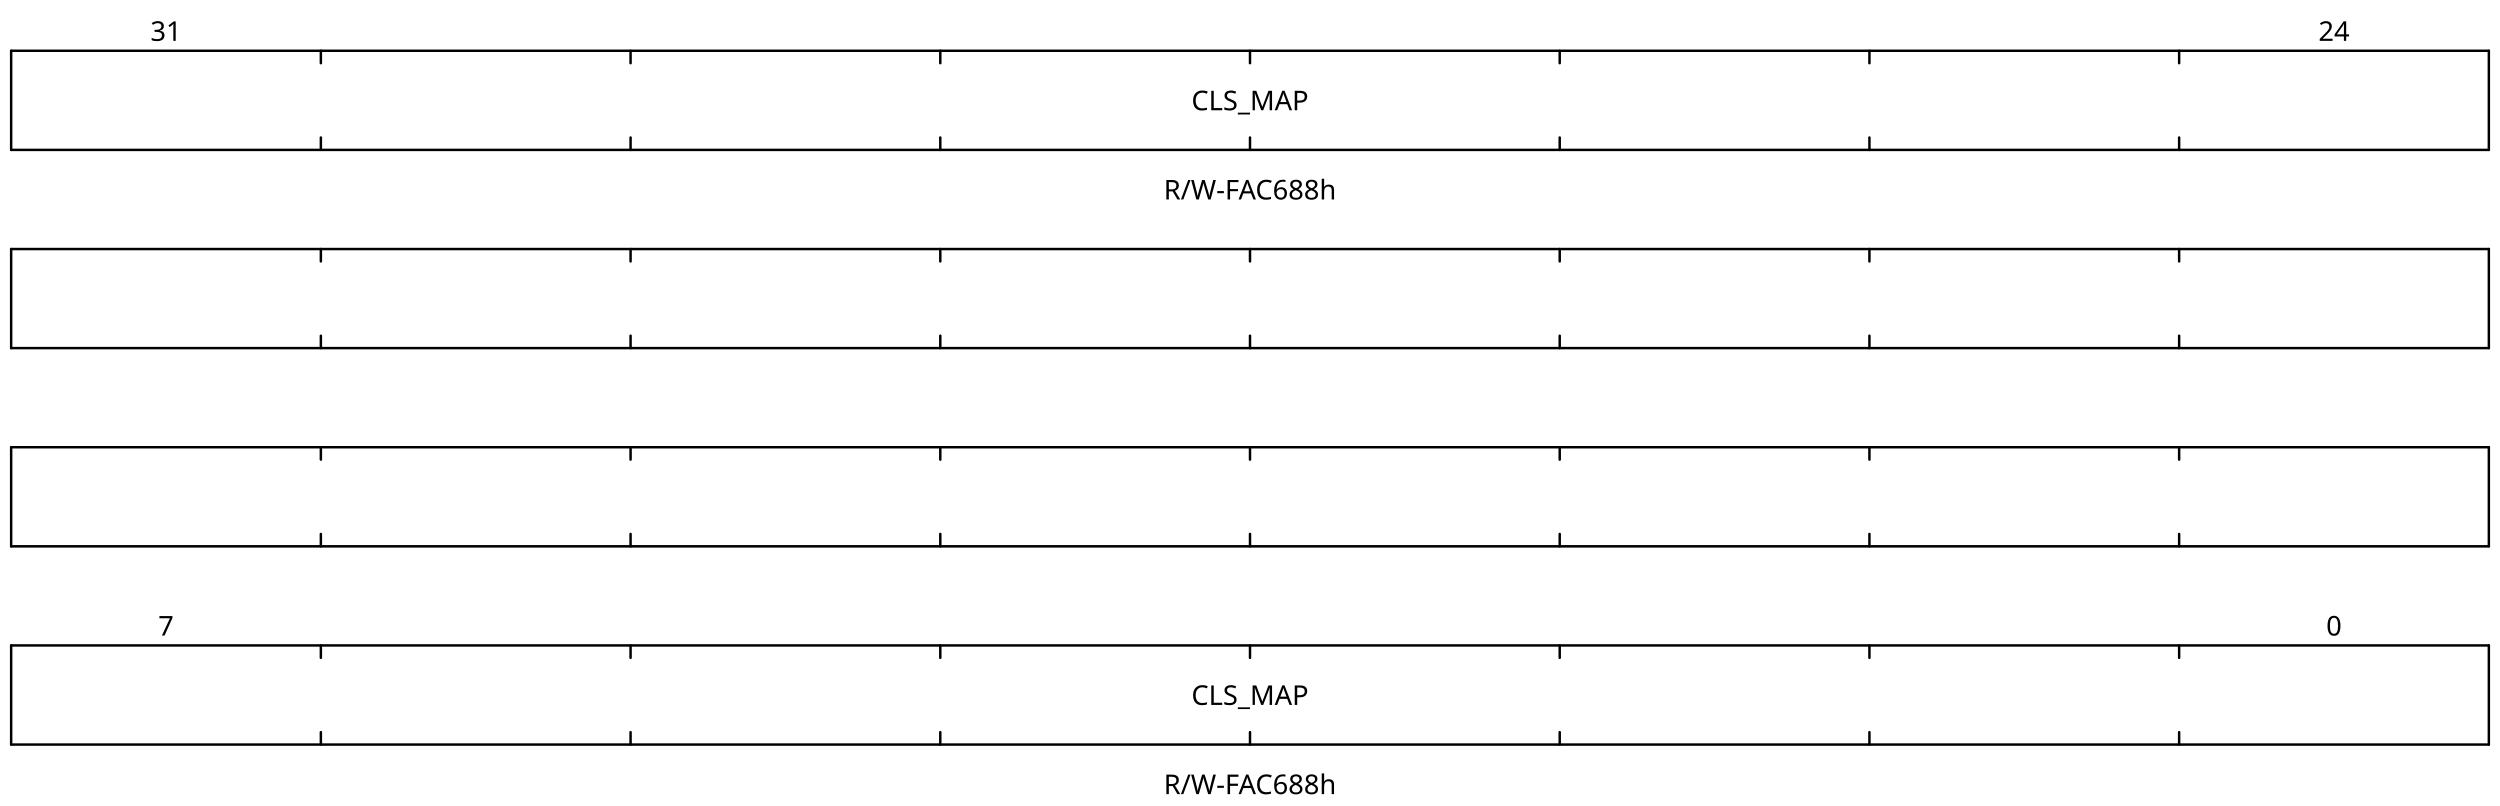
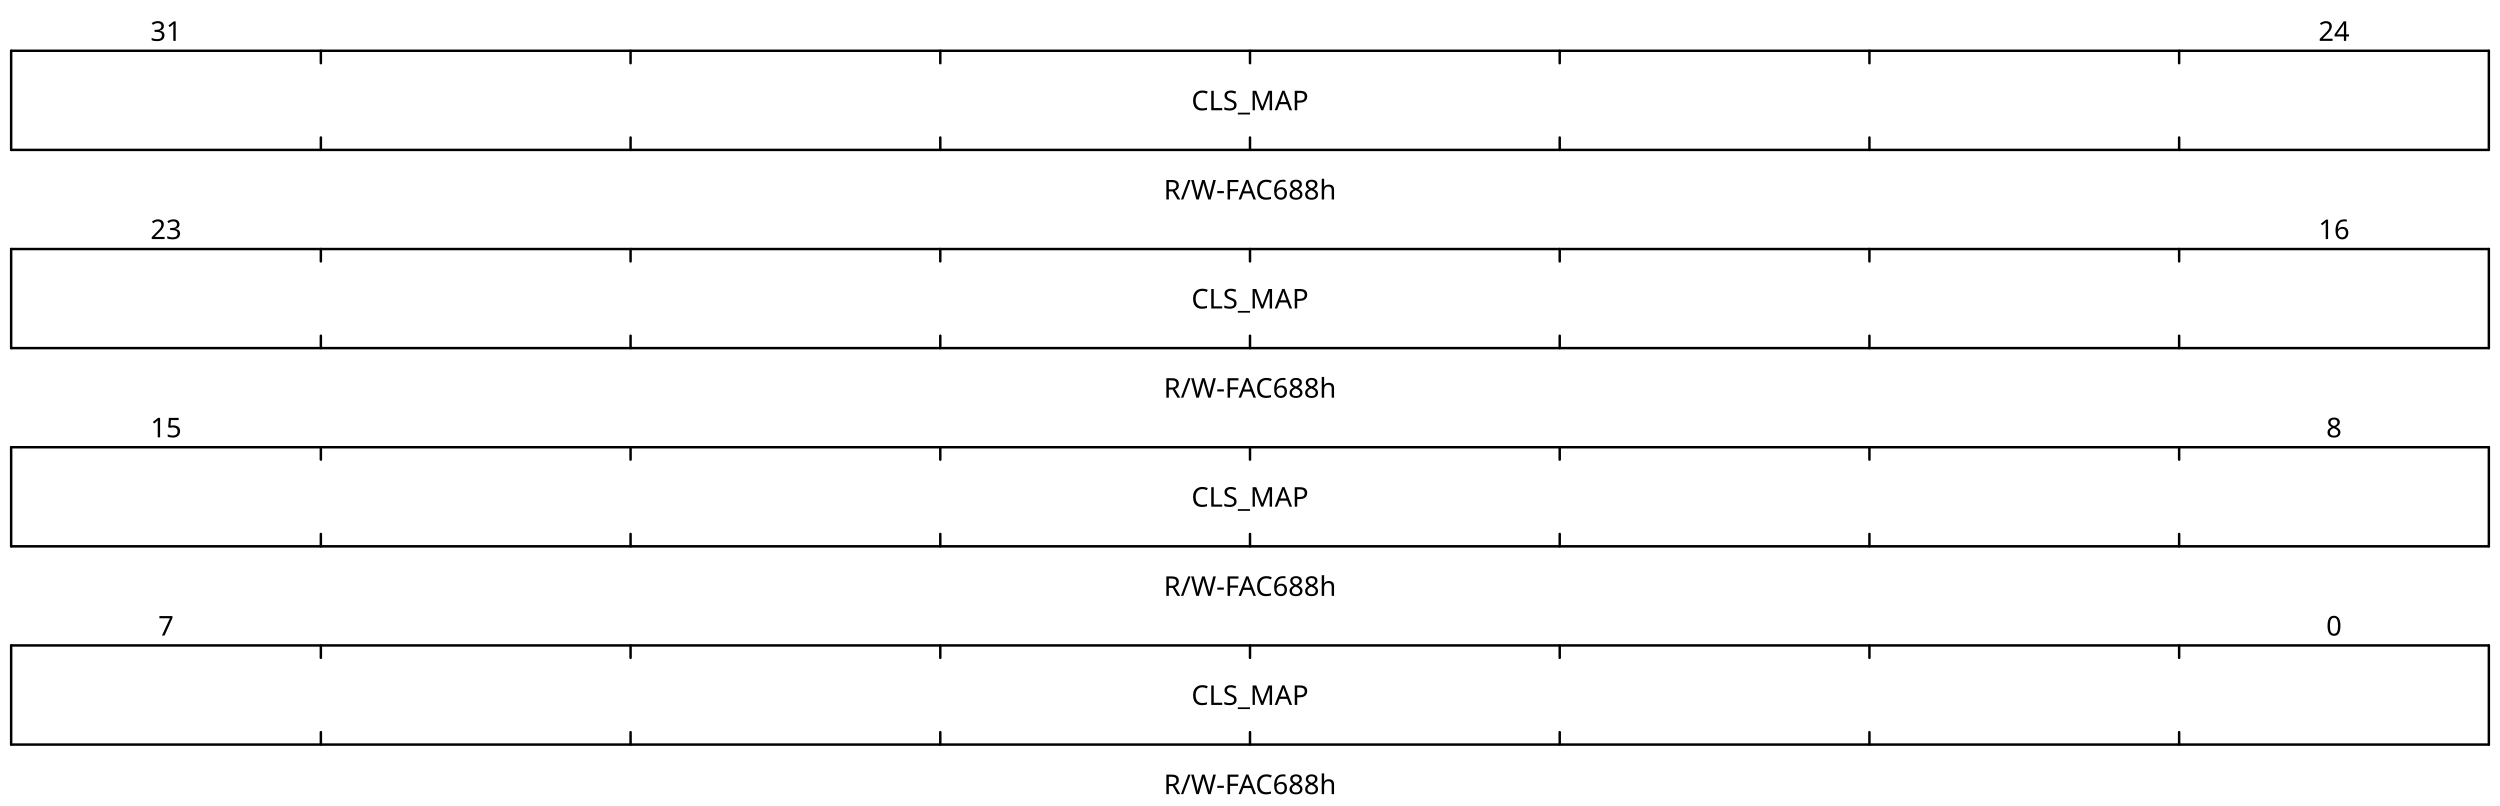
<svg xmlns="http://www.w3.org/2000/svg" baseProfile="full" class="WaveDrom" height="325" version="1.1" viewBox="0,0,1009,325" width="1009">
  <defs />
  <g font-family="sans-serif" font-size="11" font-weight="normal" text-anchor="middle" transform="translate(4.5,240.5)">
    <g stroke="black" stroke-linecap="round" stroke-width="1" transform="translate(0,20.0)">
      <line x1="0" x2="1000" y1="0" y2="0" />
      <line x1="0" x2="0" y1="0" y2="40.0" />
      <line x1="0" x2="1000" y1="40.0" y2="40.0" />
      <line x1="1000.0" x2="1000.0" y1="0" y2="40.0" />
      <line x1="875.0" x2="875.0" y1="0" y2="5.0" />
      <line x1="875.0" x2="875.0" y1="35.0" y2="40.0" />
      <line x1="750.0" x2="750.0" y1="0" y2="5.0" />
      <line x1="750.0" x2="750.0" y1="35.0" y2="40.0" />
      <line x1="625.0" x2="625.0" y1="0" y2="5.0" />
      <line x1="625.0" x2="625.0" y1="35.0" y2="40.0" />
      <line x1="500.0" x2="500.0" y1="0" y2="5.0" />
      <line x1="500.0" x2="500.0" y1="35.0" y2="40.0" />
      <line x1="375.0" x2="375.0" y1="0" y2="5.0" />
      <line x1="375.0" x2="375.0" y1="35.0" y2="40.0" />
      <line x1="250.0" x2="250.0" y1="0" y2="5.0" />
      <line x1="250.0" x2="250.0" y1="35.0" y2="40.0" />
      <line x1="125.0" x2="125.0" y1="0" y2="5.0" />
      <line x1="125.0" x2="125.0" y1="35.0" y2="40.0" />
    </g>
    <g text-anchor="middle">
      <g>
        <g transform="translate(0,20.0)" />
        <g transform="translate(62.5,16.0)">
          <text x="875.0">
            <tspan>0</tspan>
          </text>
          <text x="0.0">
            <tspan>7</tspan>
          </text>
        </g>
        <g transform="translate(62.5,44.0)">
          <text x="437.5">
            <tspan>CLS_MAP</tspan>
          </text>
        </g>
        <g transform="translate(62.5,80)">
          <text x="437.5">
            <tspan>R/W-FAC688h</tspan>
          </text>
        </g>
      </g>
    </g>
  </g>
  <g font-family="sans-serif" font-size="11" font-weight="normal" text-anchor="middle" transform="translate(4.5,160.5)">
    <g stroke="black" stroke-linecap="round" stroke-width="1" transform="translate(0,20.0)">
      <line x1="0" x2="1000" y1="0" y2="0" />
      <line x1="0" x2="0" y1="0" y2="40.0" />
      <line x1="0" x2="1000" y1="40.0" y2="40.0" />
      <line x1="1000.0" x2="1000.0" y1="0" y2="40.0" />
      <line x1="875.0" x2="875.0" y1="0" y2="5.0" />
      <line x1="875.0" x2="875.0" y1="35.0" y2="40.0" />
      <line x1="750.0" x2="750.0" y1="0" y2="5.0" />
      <line x1="750.0" x2="750.0" y1="35.0" y2="40.0" />
      <line x1="625.0" x2="625.0" y1="0" y2="5.0" />
      <line x1="625.0" x2="625.0" y1="35.0" y2="40.0" />
      <line x1="500.0" x2="500.0" y1="0" y2="5.0" />
      <line x1="500.0" x2="500.0" y1="35.0" y2="40.0" />
      <line x1="375.0" x2="375.0" y1="0" y2="5.0" />
      <line x1="375.0" x2="375.0" y1="35.0" y2="40.0" />
      <line x1="250.0" x2="250.0" y1="0" y2="5.0" />
      <line x1="250.0" x2="250.0" y1="35.0" y2="40.0" />
      <line x1="125.0" x2="125.0" y1="0" y2="5.0" />
      <line x1="125.0" x2="125.0" y1="35.0" y2="40.0" />
    </g>
    <g text-anchor="middle">
      <g>
        <g transform="translate(0,20.0)" />
-         <g transform="translate(62.5,16.0)" />
-         <g transform="translate(62.5,44.0)" />
-         <g transform="translate(62.5,80)" />
+         <g transform="translate(62.5,16.0)">
+           <text x="875.0">
+             <tspan>8</tspan>
+           </text>
+           <text x="0.0">
+             <tspan>15</tspan>
+           </text>
+         </g>
+         <g transform="translate(62.5,44.0)">
+           <text x="437.5">
+             <tspan>CLS_MAP</tspan>
+           </text>
+         </g>
+         <g transform="translate(62.5,80)">
+           <text x="437.5">
+             <tspan>R/W-FAC688h</tspan>
+           </text>
+         </g>
      </g>
    </g>
  </g>
  <g font-family="sans-serif" font-size="11" font-weight="normal" text-anchor="middle" transform="translate(4.5,80.5)">
    <g stroke="black" stroke-linecap="round" stroke-width="1" transform="translate(0,20.0)">
      <line x1="0" x2="1000" y1="0" y2="0" />
      <line x1="0" x2="0" y1="0" y2="40.0" />
      <line x1="0" x2="1000" y1="40.0" y2="40.0" />
      <line x1="1000.0" x2="1000.0" y1="0" y2="40.0" />
      <line x1="875.0" x2="875.0" y1="0" y2="5.0" />
      <line x1="875.0" x2="875.0" y1="35.0" y2="40.0" />
      <line x1="750.0" x2="750.0" y1="0" y2="5.0" />
      <line x1="750.0" x2="750.0" y1="35.0" y2="40.0" />
      <line x1="625.0" x2="625.0" y1="0" y2="5.0" />
      <line x1="625.0" x2="625.0" y1="35.0" y2="40.0" />
      <line x1="500.0" x2="500.0" y1="0" y2="5.0" />
      <line x1="500.0" x2="500.0" y1="35.0" y2="40.0" />
      <line x1="375.0" x2="375.0" y1="0" y2="5.0" />
      <line x1="375.0" x2="375.0" y1="35.0" y2="40.0" />
      <line x1="250.0" x2="250.0" y1="0" y2="5.0" />
      <line x1="250.0" x2="250.0" y1="35.0" y2="40.0" />
      <line x1="125.0" x2="125.0" y1="0" y2="5.0" />
      <line x1="125.0" x2="125.0" y1="35.0" y2="40.0" />
    </g>
    <g text-anchor="middle">
      <g>
        <g transform="translate(0,20.0)" />
-         <g transform="translate(62.5,16.0)" />
-         <g transform="translate(62.5,44.0)" />
-         <g transform="translate(62.5,80)" />
+         <g transform="translate(62.5,16.0)">
+           <text x="875.0">
+             <tspan>16</tspan>
+           </text>
+           <text x="0.0">
+             <tspan>23</tspan>
+           </text>
+         </g>
+         <g transform="translate(62.5,44.0)">
+           <text x="437.5">
+             <tspan>CLS_MAP</tspan>
+           </text>
+         </g>
+         <g transform="translate(62.5,80)">
+           <text x="437.5">
+             <tspan>R/W-FAC688h</tspan>
+           </text>
+         </g>
      </g>
    </g>
  </g>
  <g font-family="sans-serif" font-size="11" font-weight="normal" text-anchor="middle" transform="translate(4.5,0.5)">
    <g stroke="black" stroke-linecap="round" stroke-width="1" transform="translate(0,20.0)">
      <line x1="0" x2="1000" y1="0" y2="0" />
      <line x1="0" x2="0" y1="0" y2="40.0" />
      <line x1="0" x2="1000" y1="40.0" y2="40.0" />
      <line x1="1000.0" x2="1000.0" y1="0" y2="40.0" />
      <line x1="875.0" x2="875.0" y1="0" y2="5.0" />
      <line x1="875.0" x2="875.0" y1="35.0" y2="40.0" />
      <line x1="750.0" x2="750.0" y1="0" y2="5.0" />
      <line x1="750.0" x2="750.0" y1="35.0" y2="40.0" />
      <line x1="625.0" x2="625.0" y1="0" y2="5.0" />
      <line x1="625.0" x2="625.0" y1="35.0" y2="40.0" />
      <line x1="500.0" x2="500.0" y1="0" y2="5.0" />
      <line x1="500.0" x2="500.0" y1="35.0" y2="40.0" />
      <line x1="375.0" x2="375.0" y1="0" y2="5.0" />
      <line x1="375.0" x2="375.0" y1="35.0" y2="40.0" />
      <line x1="250.0" x2="250.0" y1="0" y2="5.0" />
      <line x1="250.0" x2="250.0" y1="35.0" y2="40.0" />
      <line x1="125.0" x2="125.0" y1="0" y2="5.0" />
      <line x1="125.0" x2="125.0" y1="35.0" y2="40.0" />
    </g>
    <g text-anchor="middle">
      <g>
        <g transform="translate(0,20.0)" />
        <g transform="translate(62.5,16.0)">
          <text x="875.0">
            <tspan>24</tspan>
          </text>
          <text x="0.0">
            <tspan>31</tspan>
          </text>
        </g>
        <g transform="translate(62.5,44.0)">
          <text x="437.5">
            <tspan>CLS_MAP</tspan>
          </text>
        </g>
        <g transform="translate(62.5,80)">
          <text x="437.5">
            <tspan>R/W-FAC688h</tspan>
          </text>
        </g>
      </g>
    </g>
  </g>
</svg>
